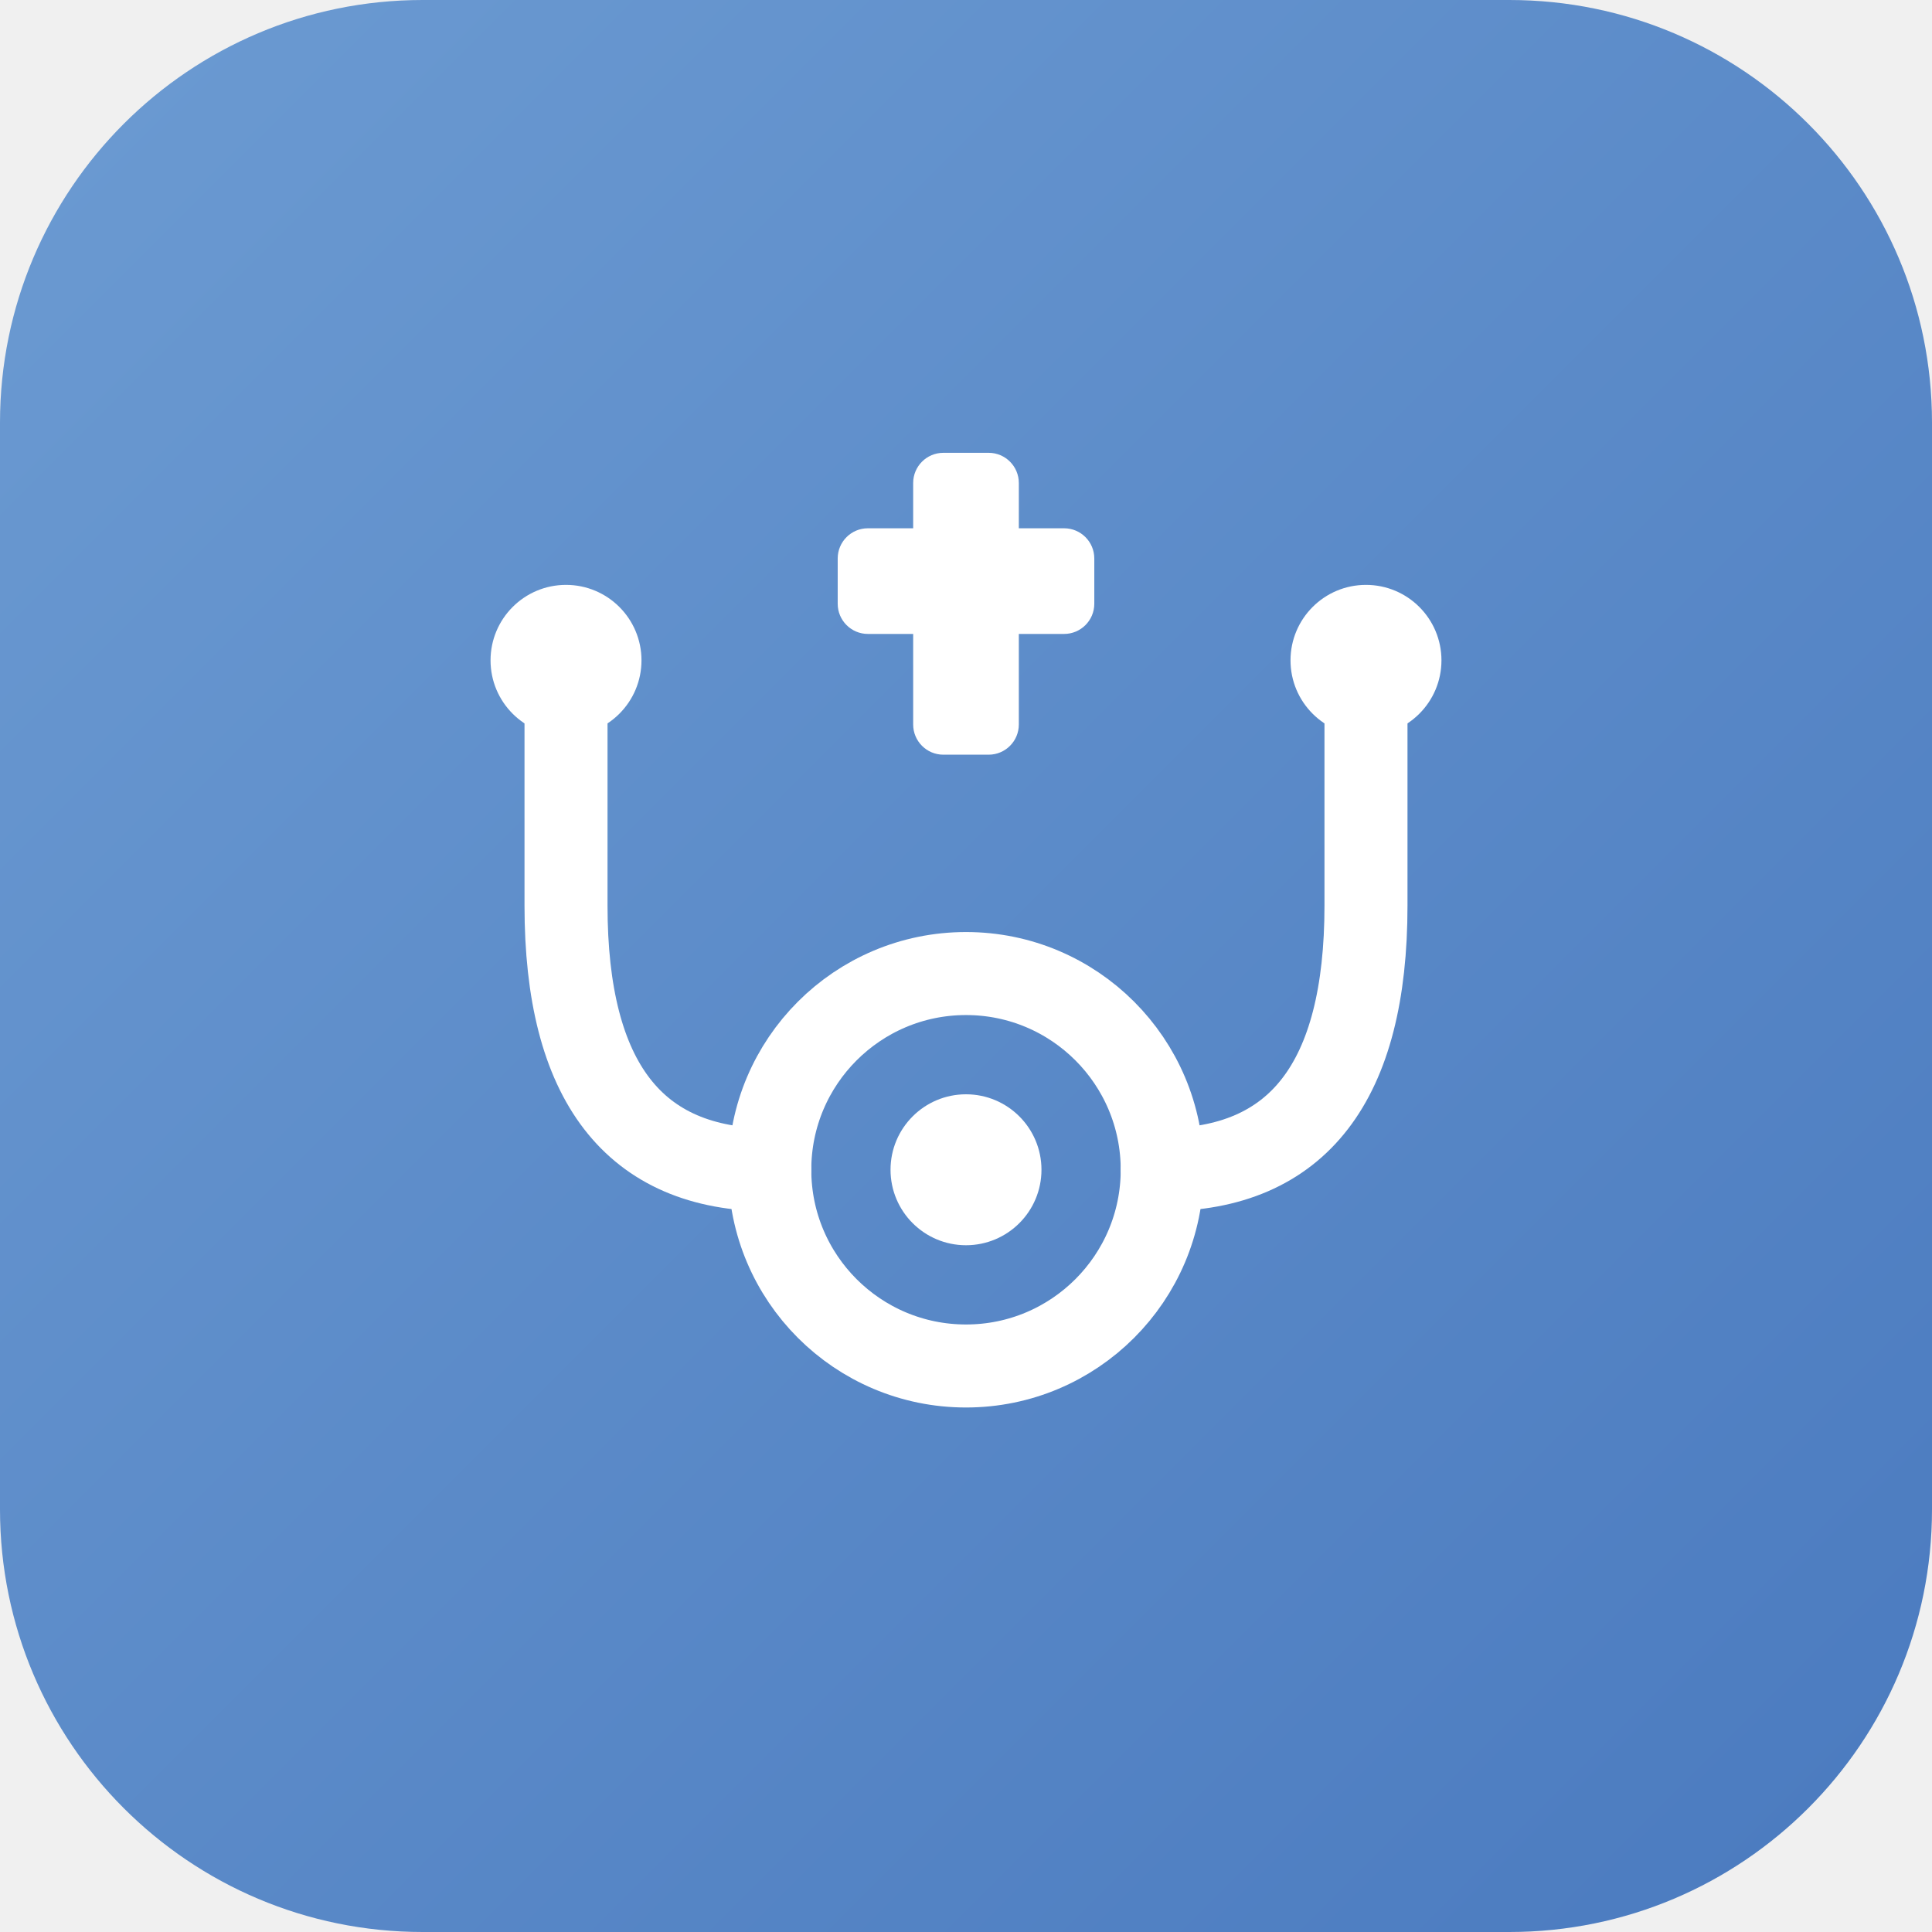
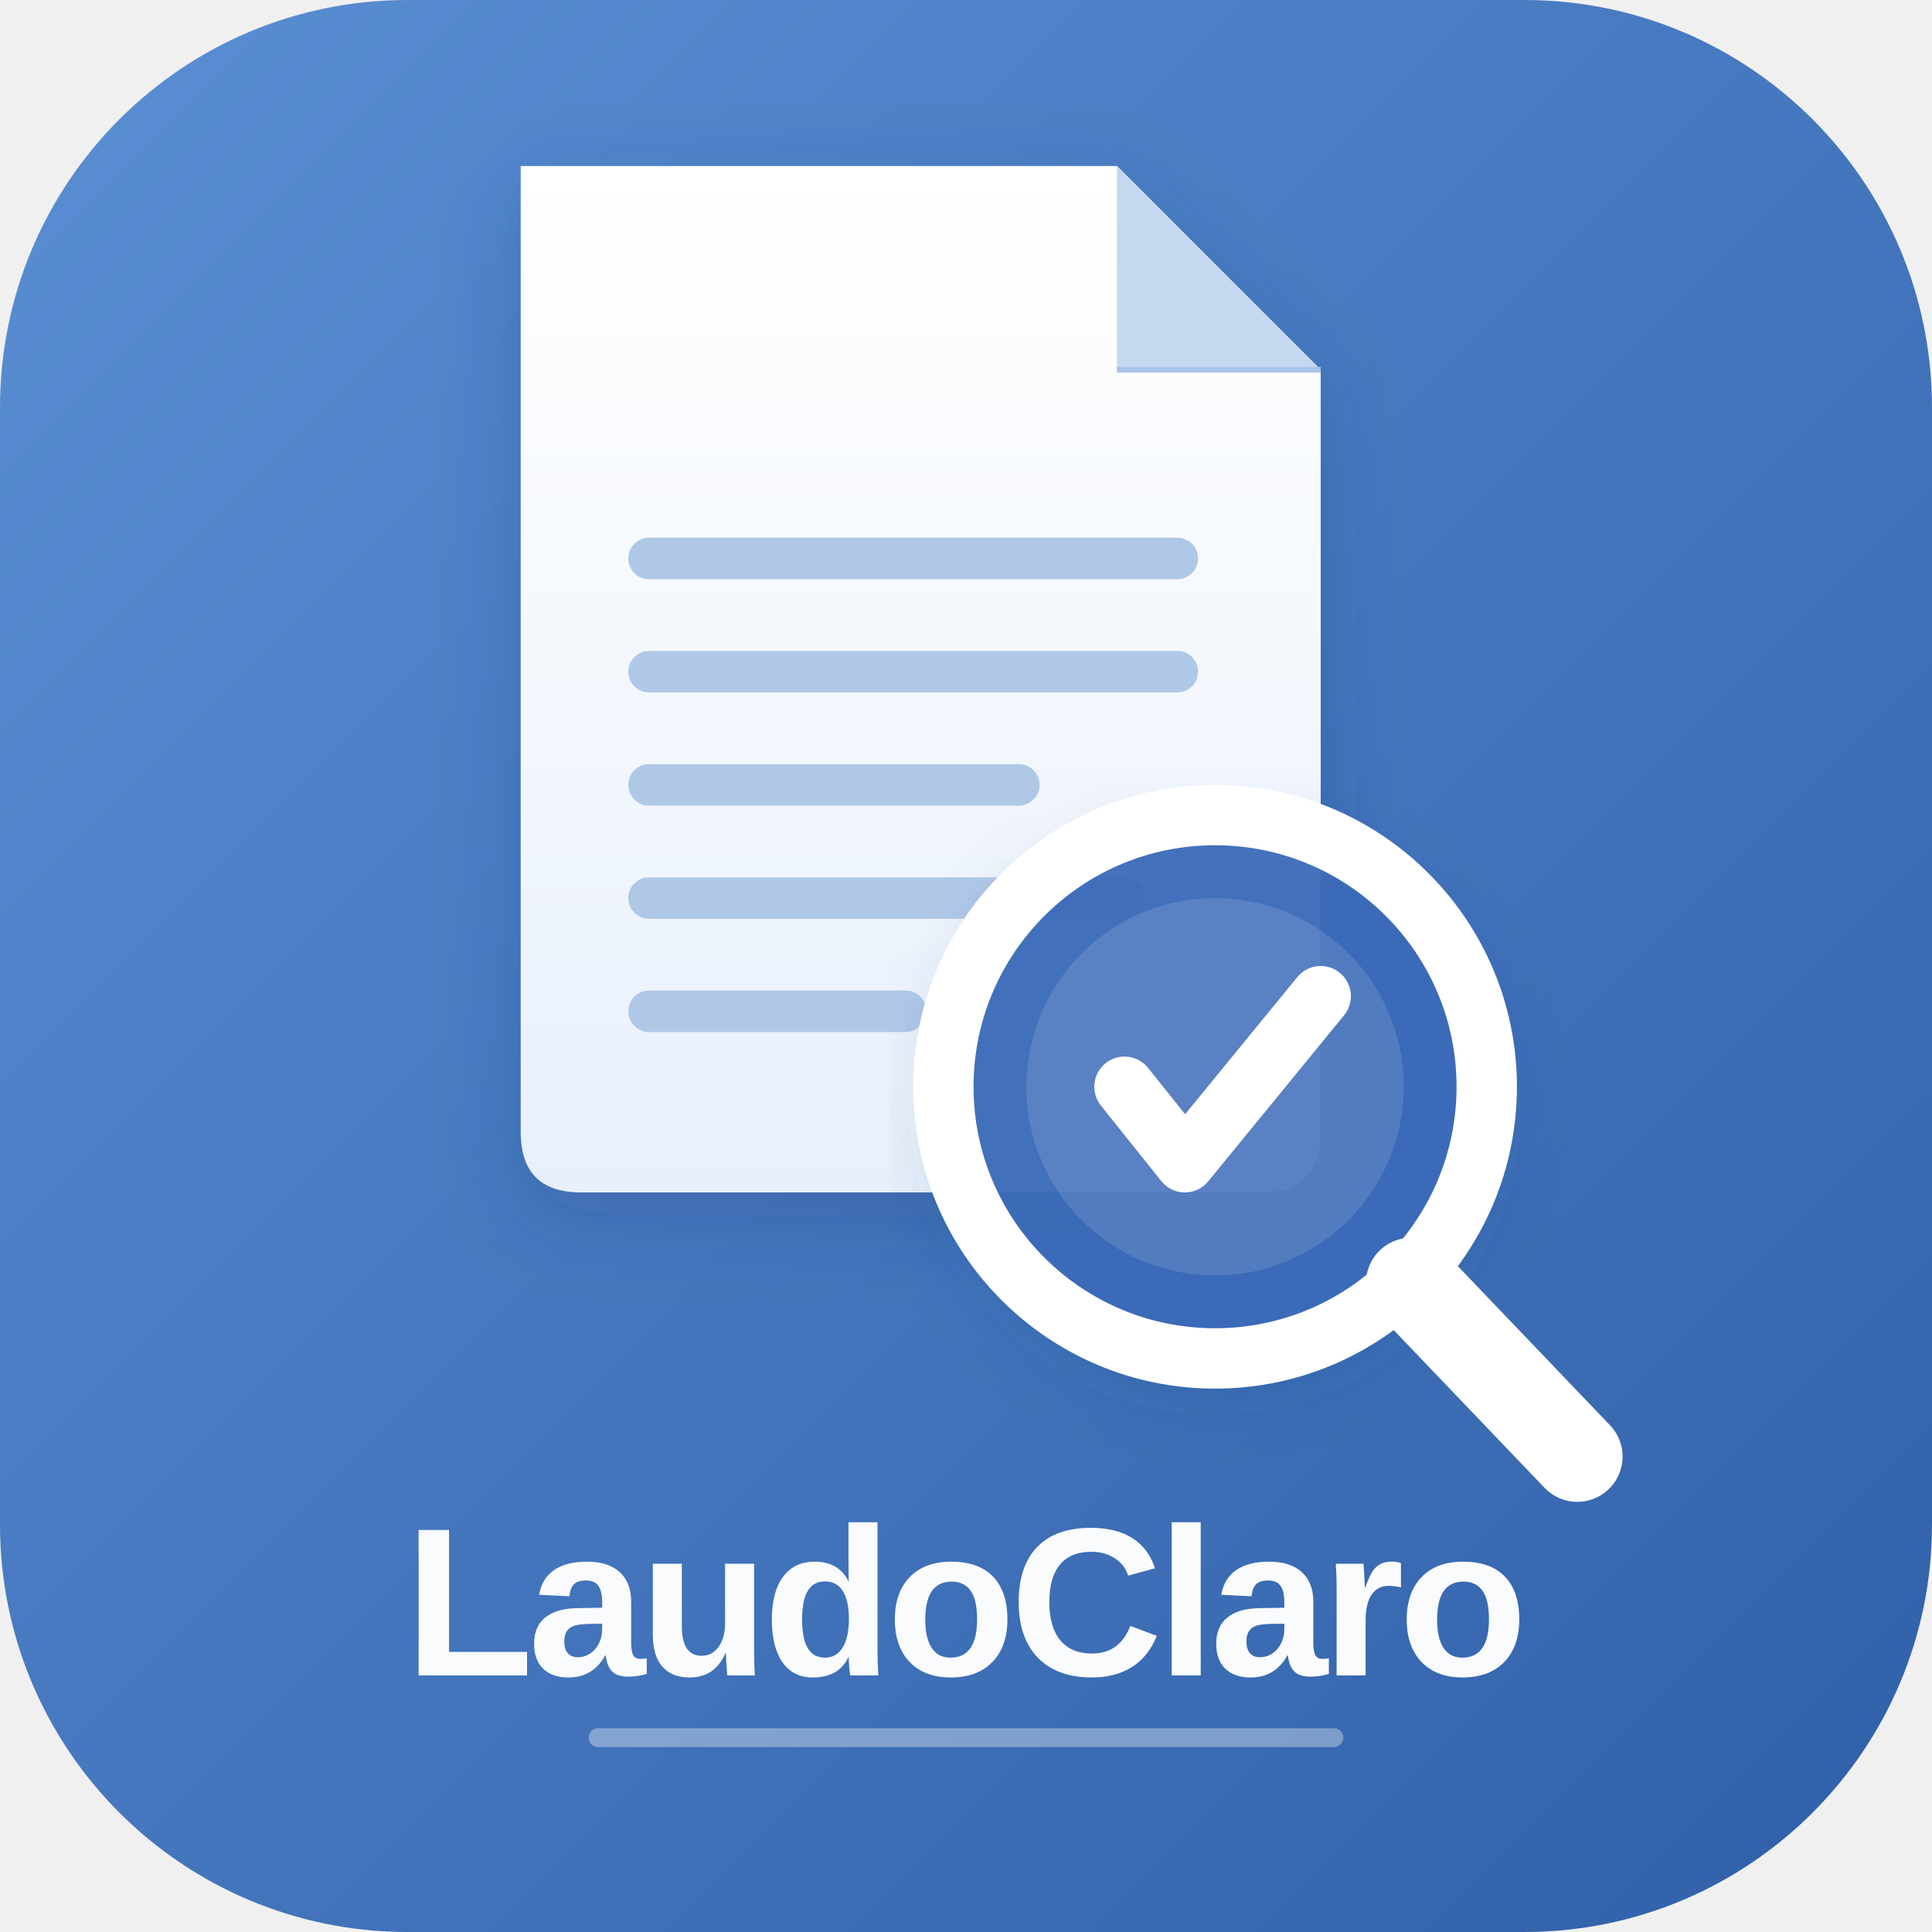
<svg xmlns="http://www.w3.org/2000/svg" viewBox="0 0 512 512">
  <defs>
    <linearGradient id="bg" x1="0%" y1="0%" x2="100%" y2="100%">
-       <stop offset="0%" style="stop-color:#6c9bd2" />
-       <stop offset="100%" style="stop-color:#4a7abf" />
+       <stop offset="0%" stop-color="#5b8fd4" />
+       <stop offset="100%" stop-color="#2f5fa8" />
    </linearGradient>
+     <linearGradient id="docgrad" x1="0%" y1="0%" x2="0%" y2="100%">
+       <stop offset="0%" stop-color="#ffffff" />
+       <stop offset="100%" stop-color="#e8f0fb" />
+     </linearGradient>
+     <filter id="shadow" x="-10%" y="-10%" width="130%" height="130%">
+       <feDropShadow dx="0" dy="6" stdDeviation="10" flood-color="#1a3a7a" flood-opacity="0.25" />
+     </filter>
  </defs>
-   <rect width="512" height="512" rx="112" fill="url(#bg)" />
-   <circle cx="256" cy="310" r="52" fill="none" stroke="white" stroke-width="22" />
-   <path d="M204 310 Q150 310 150 240 L150 190" fill="none" stroke="white" stroke-width="22" stroke-linecap="round" />
-   <path d="M308 310 Q362 310 362 240 L362 190" fill="none" stroke="white" stroke-width="22" stroke-linecap="round" />
-   <circle cx="150" cy="175" r="20" fill="white" />
-   <circle cx="362" cy="175" r="20" fill="white" />
-   <circle cx="256" cy="310" r="20" fill="white" />
-   <rect x="242" y="120" width="28" height="80" rx="8" fill="white" />
-   <rect x="222" y="140" width="68" height="28" rx="8" fill="white" />
+   <rect width="512" height="512" rx="108" fill="url(#bg)" />
+   <g filter="url(#shadow)">
+     <path d="M 138 44 L 296 44 L 350 98 L 350 300 Q 350 316 334 316 L 154 316 Q 138 316 138 300 Z" fill="url(#docgrad)" />
+     <path d="M 296 44 L 296 98 L 350 98 Z" fill="#c5d8f0" />
+     <line x1="296" y1="98" x2="350" y2="98" stroke="#a8c4e8" stroke-width="1.5" />
+   </g>
+   <line x1="172" y1="148" x2="312" y2="148" stroke="#b0c8e8" stroke-width="11" stroke-linecap="round" />
+   <line x1="172" y1="178" x2="312" y2="178" stroke="#b0c8e8" stroke-width="11" stroke-linecap="round" />
+   <line x1="172" y1="208" x2="270" y2="208" stroke="#b0c8e8" stroke-width="11" stroke-linecap="round" />
+   <line x1="172" y1="238" x2="298" y2="238" stroke="#b0c8e8" stroke-width="11" stroke-linecap="round" />
+   <line x1="172" y1="268" x2="240" y2="268" stroke="#b0c8e8" stroke-width="11" stroke-linecap="round" />
+   <circle cx="322" cy="288" r="72" fill="#3a6ab8" opacity="0.95" filter="url(#shadow)" />
+   <circle cx="322" cy="288" r="72" fill="none" stroke="white" stroke-width="16" />
+   <circle cx="322" cy="288" r="50" fill="rgba(255,255,255,0.12)" />
+   <polyline points="298,288 314,308 350,264" fill="none" stroke="white" stroke-width="16" stroke-linecap="round" stroke-linejoin="round" />
+   <line x1="374" y1="340" x2="418" y2="386" stroke="white" stroke-width="24" stroke-linecap="round" />
+   <text x="256" y="444" text-anchor="middle" font-family="'Segoe UI', 'Helvetica Neue', Arial, sans-serif" font-size="56" font-weight="800" fill="white" letter-spacing="-1.5" opacity="0.97">LaudoClaro</text>
+   <rect x="156" y="458" width="200" height="5" rx="2.5" fill="white" opacity="0.35" />
</svg>
